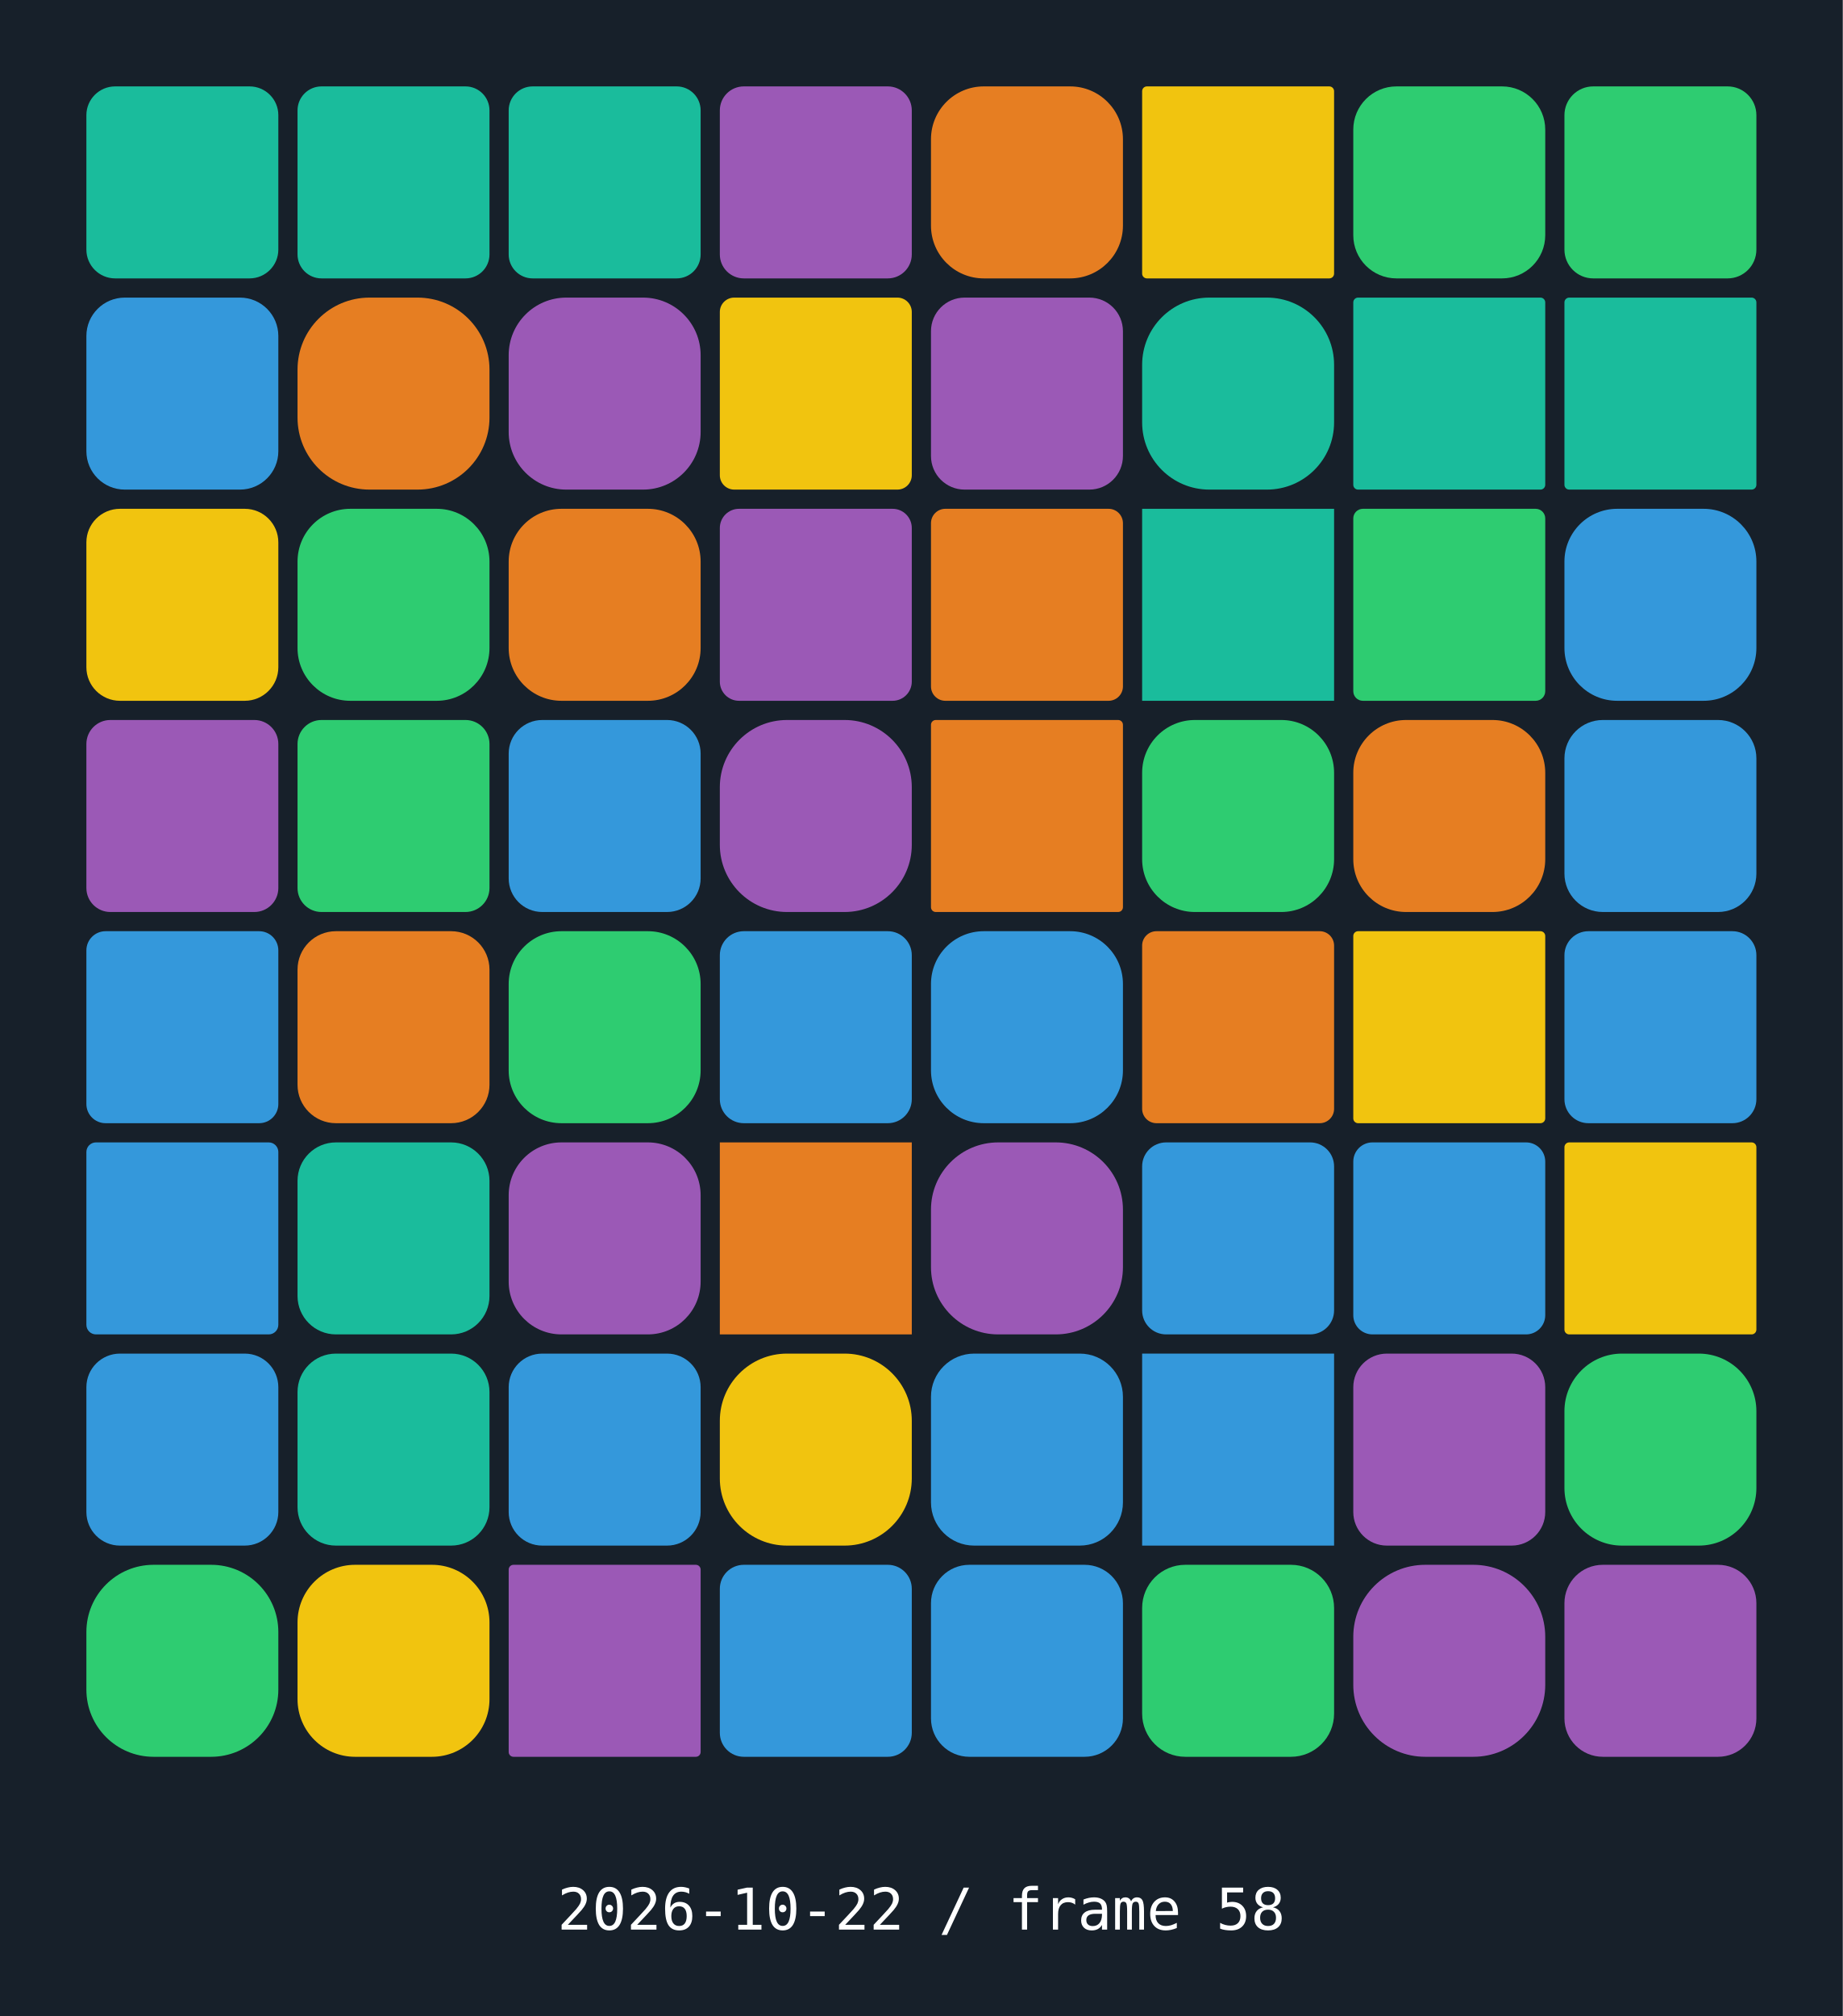
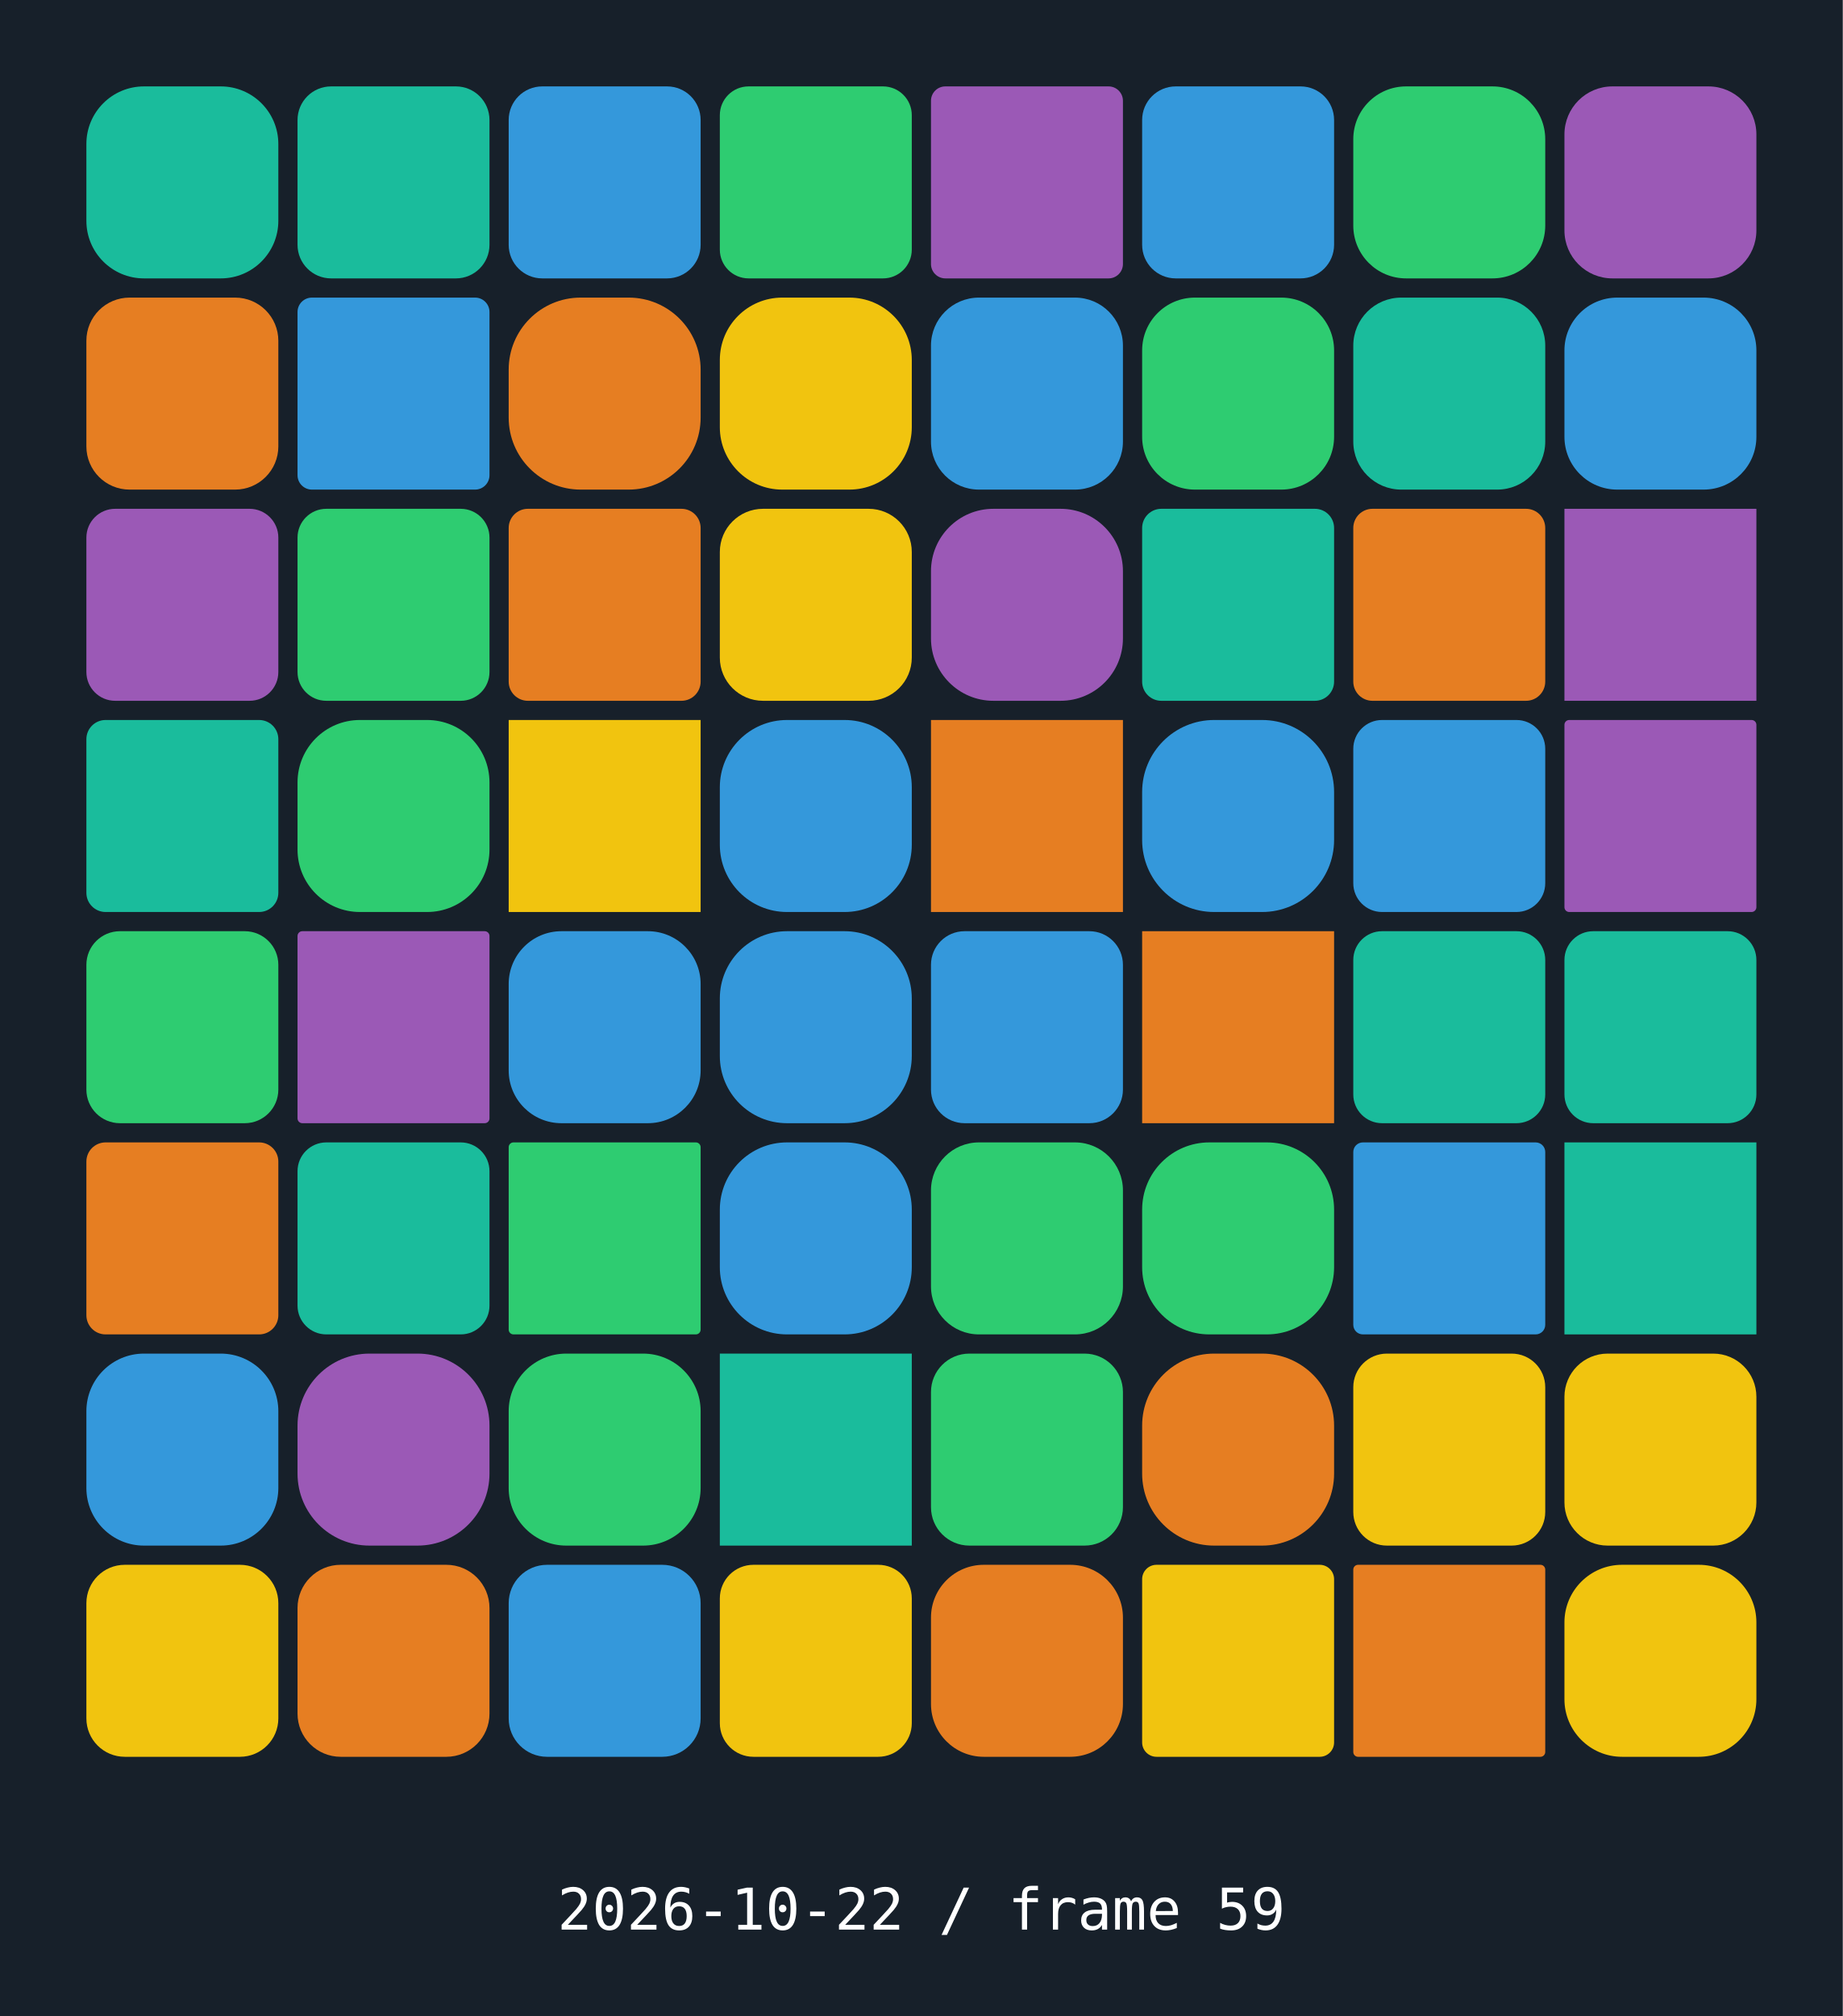
<svg xmlns="http://www.w3.org/2000/svg" width="384" height="420" viewBox="0 0 384 420">
  <rect width="384" height="420" fill="#17202a" />
-   <rect x="18" y="18" width="40" height="40" rx="6" fill="#1abc9c" />
-   <rect x="62" y="18" width="40" height="40" rx="5" fill="#1abc9c" />
-   <rect x="106" y="18" width="40" height="40" rx="5" fill="#1abc9c" />
-   <rect x="150" y="18" width="40" height="40" rx="5" fill="#9b59b6" />
-   <rect x="194" y="18" width="40" height="40" rx="11" fill="#e67e22" />
-   <rect x="238" y="18" width="40" height="40" rx="1" fill="#f1c40f" />
-   <rect x="282" y="18" width="40" height="40" rx="9" fill="#2ecc71" />
-   <rect x="326" y="18" width="40" height="40" rx="6" fill="#2ecc71" />
-   <rect x="18" y="62" width="40" height="40" rx="8" fill="#3498db" />
-   <rect x="62" y="62" width="40" height="40" rx="15" fill="#e67e22" />
-   <rect x="106" y="62" width="40" height="40" rx="12" fill="#9b59b6" />
-   <rect x="150" y="62" width="40" height="40" rx="3" fill="#f1c40f" />
-   <rect x="194" y="62" width="40" height="40" rx="7" fill="#9b59b6" />
-   <rect x="238" y="62" width="40" height="40" rx="14" fill="#1abc9c" />
-   <rect x="282" y="62" width="40" height="40" rx="1" fill="#1abc9c" />
-   <rect x="326" y="62" width="40" height="40" rx="1" fill="#1abc9c" />
-   <rect x="18" y="106" width="40" height="40" rx="7" fill="#f1c40f" />
-   <rect x="62" y="106" width="40" height="40" rx="11" fill="#2ecc71" />
-   <rect x="106" y="106" width="40" height="40" rx="11" fill="#e67e22" />
-   <rect x="150" y="106" width="40" height="40" rx="4" fill="#9b59b6" />
-   <rect x="194" y="106" width="40" height="40" rx="3" fill="#e67e22" />
-   <rect x="238" y="106" width="40" height="40" rx="0" fill="#1abc9c" />
-   <rect x="282" y="106" width="40" height="40" rx="2" fill="#2ecc71" />
-   <rect x="326" y="106" width="40" height="40" rx="11" fill="#3498db" />
-   <rect x="18" y="150" width="40" height="40" rx="5" fill="#9b59b6" />
-   <rect x="62" y="150" width="40" height="40" rx="5" fill="#2ecc71" />
-   <rect x="106" y="150" width="40" height="40" rx="7" fill="#3498db" />
-   <rect x="150" y="150" width="40" height="40" rx="14" fill="#9b59b6" />
-   <rect x="194" y="150" width="40" height="40" rx="1" fill="#e67e22" />
-   <rect x="238" y="150" width="40" height="40" rx="11" fill="#2ecc71" />
-   <rect x="282" y="150" width="40" height="40" rx="11" fill="#e67e22" />
-   <rect x="326" y="150" width="40" height="40" rx="8" fill="#3498db" />
-   <rect x="18" y="194" width="40" height="40" rx="4" fill="#3498db" />
-   <rect x="62" y="194" width="40" height="40" rx="8" fill="#e67e22" />
-   <rect x="106" y="194" width="40" height="40" rx="11" fill="#2ecc71" />
-   <rect x="150" y="194" width="40" height="40" rx="5" fill="#3498db" />
-   <rect x="194" y="194" width="40" height="40" rx="11" fill="#3498db" />
-   <rect x="238" y="194" width="40" height="40" rx="3" fill="#e67e22" />
-   <rect x="282" y="194" width="40" height="40" rx="1" fill="#f1c40f" />
-   <rect x="326" y="194" width="40" height="40" rx="5" fill="#3498db" />
-   <rect x="18" y="238" width="40" height="40" rx="2" fill="#3498db" />
-   <rect x="62" y="238" width="40" height="40" rx="8" fill="#1abc9c" />
-   <rect x="106" y="238" width="40" height="40" rx="11" fill="#9b59b6" />
-   <rect x="150" y="238" width="40" height="40" rx="0" fill="#e67e22" />
-   <rect x="194" y="238" width="40" height="40" rx="14" fill="#9b59b6" />
-   <rect x="238" y="238" width="40" height="40" rx="5" fill="#3498db" />
-   <rect x="282" y="238" width="40" height="40" rx="4" fill="#3498db" />
-   <rect x="326" y="238" width="40" height="40" rx="1" fill="#f1c40f" />
-   <rect x="18" y="282" width="40" height="40" rx="7" fill="#3498db" />
-   <rect x="62" y="282" width="40" height="40" rx="8" fill="#1abc9c" />
-   <rect x="106" y="282" width="40" height="40" rx="7" fill="#3498db" />
-   <rect x="150" y="282" width="40" height="40" rx="14" fill="#f1c40f" />
-   <rect x="194" y="282" width="40" height="40" rx="9" fill="#3498db" />
-   <rect x="238" y="282" width="40" height="40" rx="0" fill="#3498db" />
-   <rect x="282" y="282" width="40" height="40" rx="7" fill="#9b59b6" />
-   <rect x="326" y="282" width="40" height="40" rx="12" fill="#2ecc71" />
-   <rect x="18" y="326" width="40" height="40" rx="14" fill="#2ecc71" />
-   <rect x="62" y="326" width="40" height="40" rx="12" fill="#f1c40f" />
-   <rect x="106" y="326" width="40" height="40" rx="1" fill="#9b59b6" />
-   <rect x="150" y="326" width="40" height="40" rx="5" fill="#3498db" />
-   <rect x="194" y="326" width="40" height="40" rx="8" fill="#3498db" />
-   <rect x="238" y="326" width="40" height="40" rx="9" fill="#2ecc71" />
-   <rect x="282" y="326" width="40" height="40" rx="15" fill="#9b59b6" />
-   <rect x="326" y="326" width="40" height="40" rx="8" fill="#9b59b6" />
-   <text x="192" y="402" text-anchor="middle" fill="#ffffff" font-family="monospace">2026-10-22 / frame 58</text>
+   <rect x="18" y="18" width="40" height="40" rx="12" fill="#1abc9c" />
+   <rect x="62" y="18" width="40" height="40" rx="7" fill="#1abc9c" />
+   <rect x="106" y="18" width="40" height="40" rx="7" fill="#3498db" />
+   <rect x="150" y="18" width="40" height="40" rx="6" fill="#2ecc71" />
+   <rect x="194" y="18" width="40" height="40" rx="3" fill="#9b59b6" />
+   <rect x="238" y="18" width="40" height="40" rx="7" fill="#3498db" />
+   <rect x="282" y="18" width="40" height="40" rx="11" fill="#2ecc71" />
+   <rect x="326" y="18" width="40" height="40" rx="10" fill="#9b59b6" />
+   <rect x="18" y="62" width="40" height="40" rx="9" fill="#e67e22" />
+   <rect x="62" y="62" width="40" height="40" rx="3" fill="#3498db" />
+   <rect x="106" y="62" width="40" height="40" rx="15" fill="#e67e22" />
+   <rect x="150" y="62" width="40" height="40" rx="13" fill="#f1c40f" />
+   <rect x="194" y="62" width="40" height="40" rx="10" fill="#3498db" />
+   <rect x="238" y="62" width="40" height="40" rx="11" fill="#2ecc71" />
+   <rect x="282" y="62" width="40" height="40" rx="10" fill="#1abc9c" />
+   <rect x="326" y="62" width="40" height="40" rx="11" fill="#3498db" />
+   <rect x="18" y="106" width="40" height="40" rx="6" fill="#9b59b6" />
+   <rect x="62" y="106" width="40" height="40" rx="6" fill="#2ecc71" />
+   <rect x="106" y="106" width="40" height="40" rx="4" fill="#e67e22" />
+   <rect x="150" y="106" width="40" height="40" rx="9" fill="#f1c40f" />
+   <rect x="194" y="106" width="40" height="40" rx="13" fill="#9b59b6" />
+   <rect x="238" y="106" width="40" height="40" rx="4" fill="#1abc9c" />
+   <rect x="282" y="106" width="40" height="40" rx="4" fill="#e67e22" />
+   <rect x="326" y="106" width="40" height="40" rx="0" fill="#9b59b6" />
+   <rect x="18" y="150" width="40" height="40" rx="4" fill="#1abc9c" />
+   <rect x="62" y="150" width="40" height="40" rx="13" fill="#2ecc71" />
+   <rect x="106" y="150" width="40" height="40" rx="0" fill="#f1c40f" />
+   <rect x="150" y="150" width="40" height="40" rx="14" fill="#3498db" />
+   <rect x="194" y="150" width="40" height="40" rx="0" fill="#e67e22" />
+   <rect x="238" y="150" width="40" height="40" rx="15" fill="#3498db" />
+   <rect x="282" y="150" width="40" height="40" rx="6" fill="#3498db" />
+   <rect x="326" y="150" width="40" height="40" rx="1" fill="#9b59b6" />
+   <rect x="18" y="194" width="40" height="40" rx="7" fill="#2ecc71" />
+   <rect x="62" y="194" width="40" height="40" rx="1" fill="#9b59b6" />
+   <rect x="106" y="194" width="40" height="40" rx="11" fill="#3498db" />
+   <rect x="150" y="194" width="40" height="40" rx="14" fill="#3498db" />
+   <rect x="194" y="194" width="40" height="40" rx="7" fill="#3498db" />
+   <rect x="238" y="194" width="40" height="40" rx="0" fill="#e67e22" />
+   <rect x="282" y="194" width="40" height="40" rx="6" fill="#1abc9c" />
+   <rect x="326" y="194" width="40" height="40" rx="6" fill="#1abc9c" />
+   <rect x="18" y="238" width="40" height="40" rx="4" fill="#e67e22" />
+   <rect x="62" y="238" width="40" height="40" rx="6" fill="#1abc9c" />
+   <rect x="106" y="238" width="40" height="40" rx="1" fill="#2ecc71" />
+   <rect x="150" y="238" width="40" height="40" rx="14" fill="#3498db" />
+   <rect x="194" y="238" width="40" height="40" rx="10" fill="#2ecc71" />
+   <rect x="238" y="238" width="40" height="40" rx="14" fill="#2ecc71" />
+   <rect x="282" y="238" width="40" height="40" rx="2" fill="#3498db" />
+   <rect x="326" y="238" width="40" height="40" rx="0" fill="#1abc9c" />
+   <rect x="18" y="282" width="40" height="40" rx="12" fill="#3498db" />
+   <rect x="62" y="282" width="40" height="40" rx="15" fill="#9b59b6" />
+   <rect x="106" y="282" width="40" height="40" rx="12" fill="#2ecc71" />
+   <rect x="150" y="282" width="40" height="40" rx="0" fill="#1abc9c" />
+   <rect x="194" y="282" width="40" height="40" rx="8" fill="#2ecc71" />
+   <rect x="238" y="282" width="40" height="40" rx="15" fill="#e67e22" />
+   <rect x="282" y="282" width="40" height="40" rx="7" fill="#f1c40f" />
+   <rect x="326" y="282" width="40" height="40" rx="9" fill="#f1c40f" />
+   <rect x="18" y="326" width="40" height="40" rx="8" fill="#f1c40f" />
+   <rect x="62" y="326" width="40" height="40" rx="9" fill="#e67e22" />
+   <rect x="106" y="326" width="40" height="40" rx="8" fill="#3498db" />
+   <rect x="150" y="326" width="40" height="40" rx="7" fill="#f1c40f" />
+   <rect x="194" y="326" width="40" height="40" rx="11" fill="#e67e22" />
+   <rect x="238" y="326" width="40" height="40" rx="3" fill="#f1c40f" />
+   <rect x="282" y="326" width="40" height="40" rx="1" fill="#e67e22" />
+   <rect x="326" y="326" width="40" height="40" rx="12" fill="#f1c40f" />
+   <text x="192" y="402" text-anchor="middle" fill="#ffffff" font-family="monospace">2026-10-22 / frame 59</text>
</svg>
